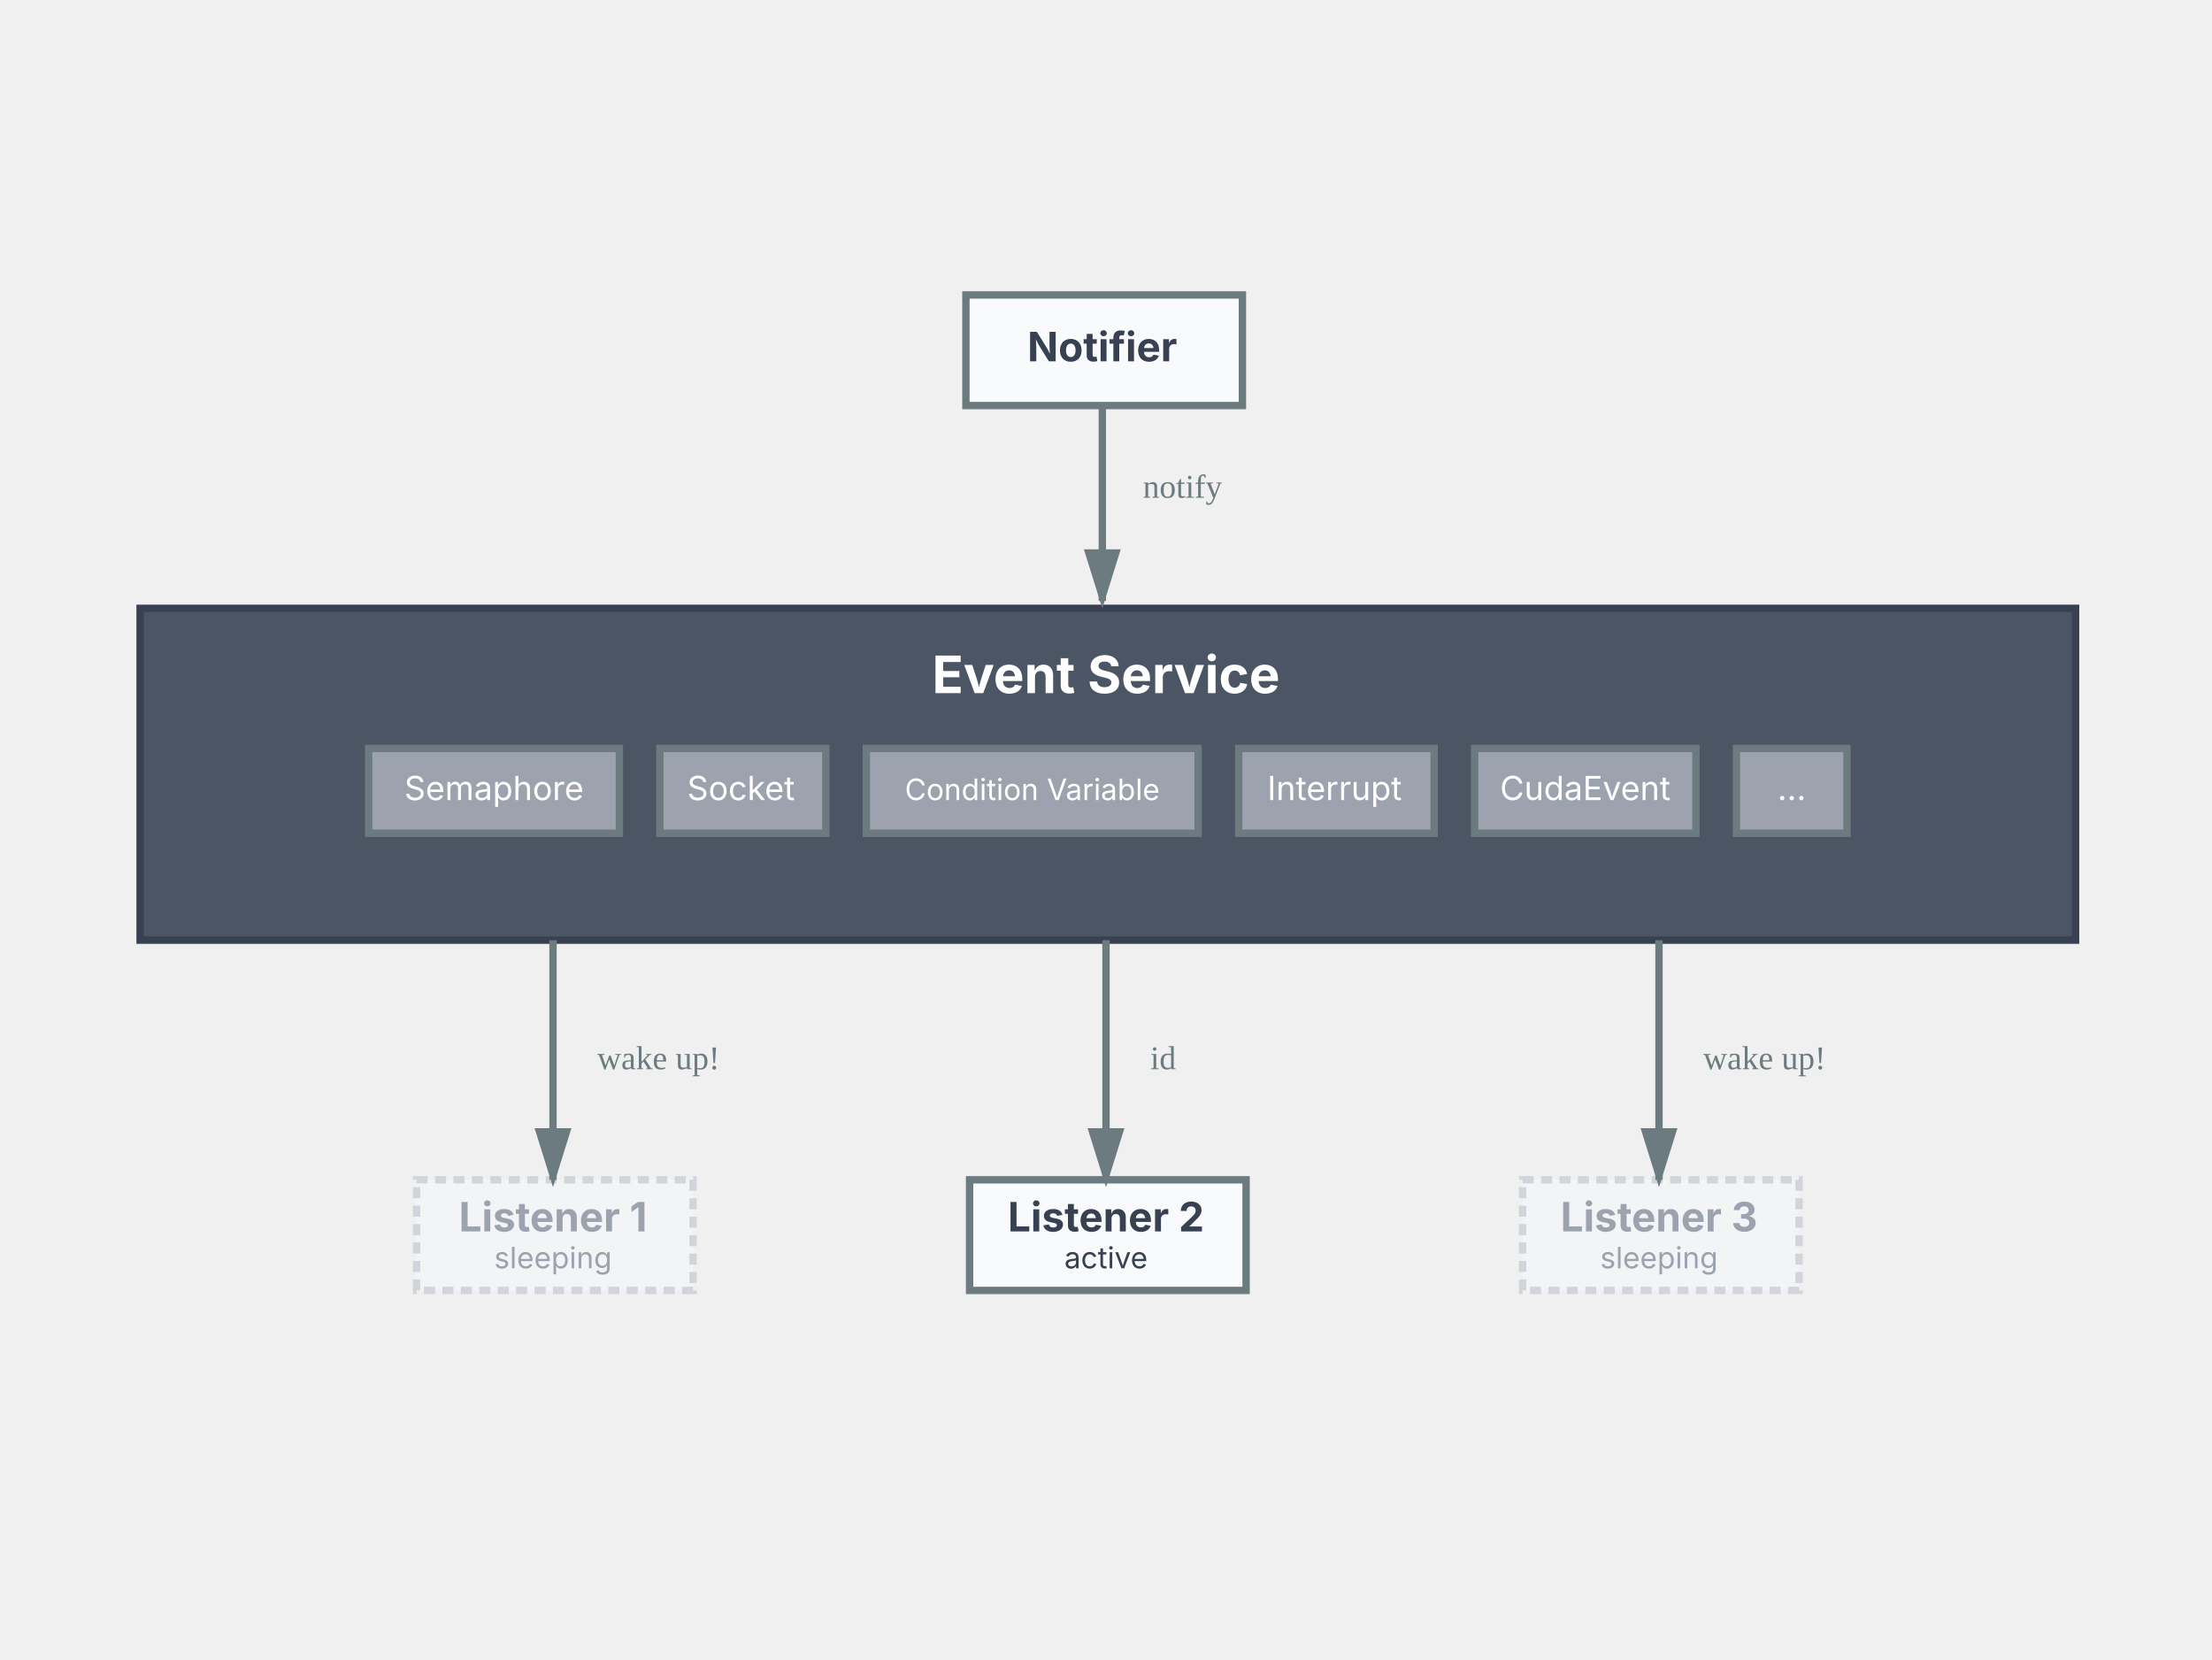
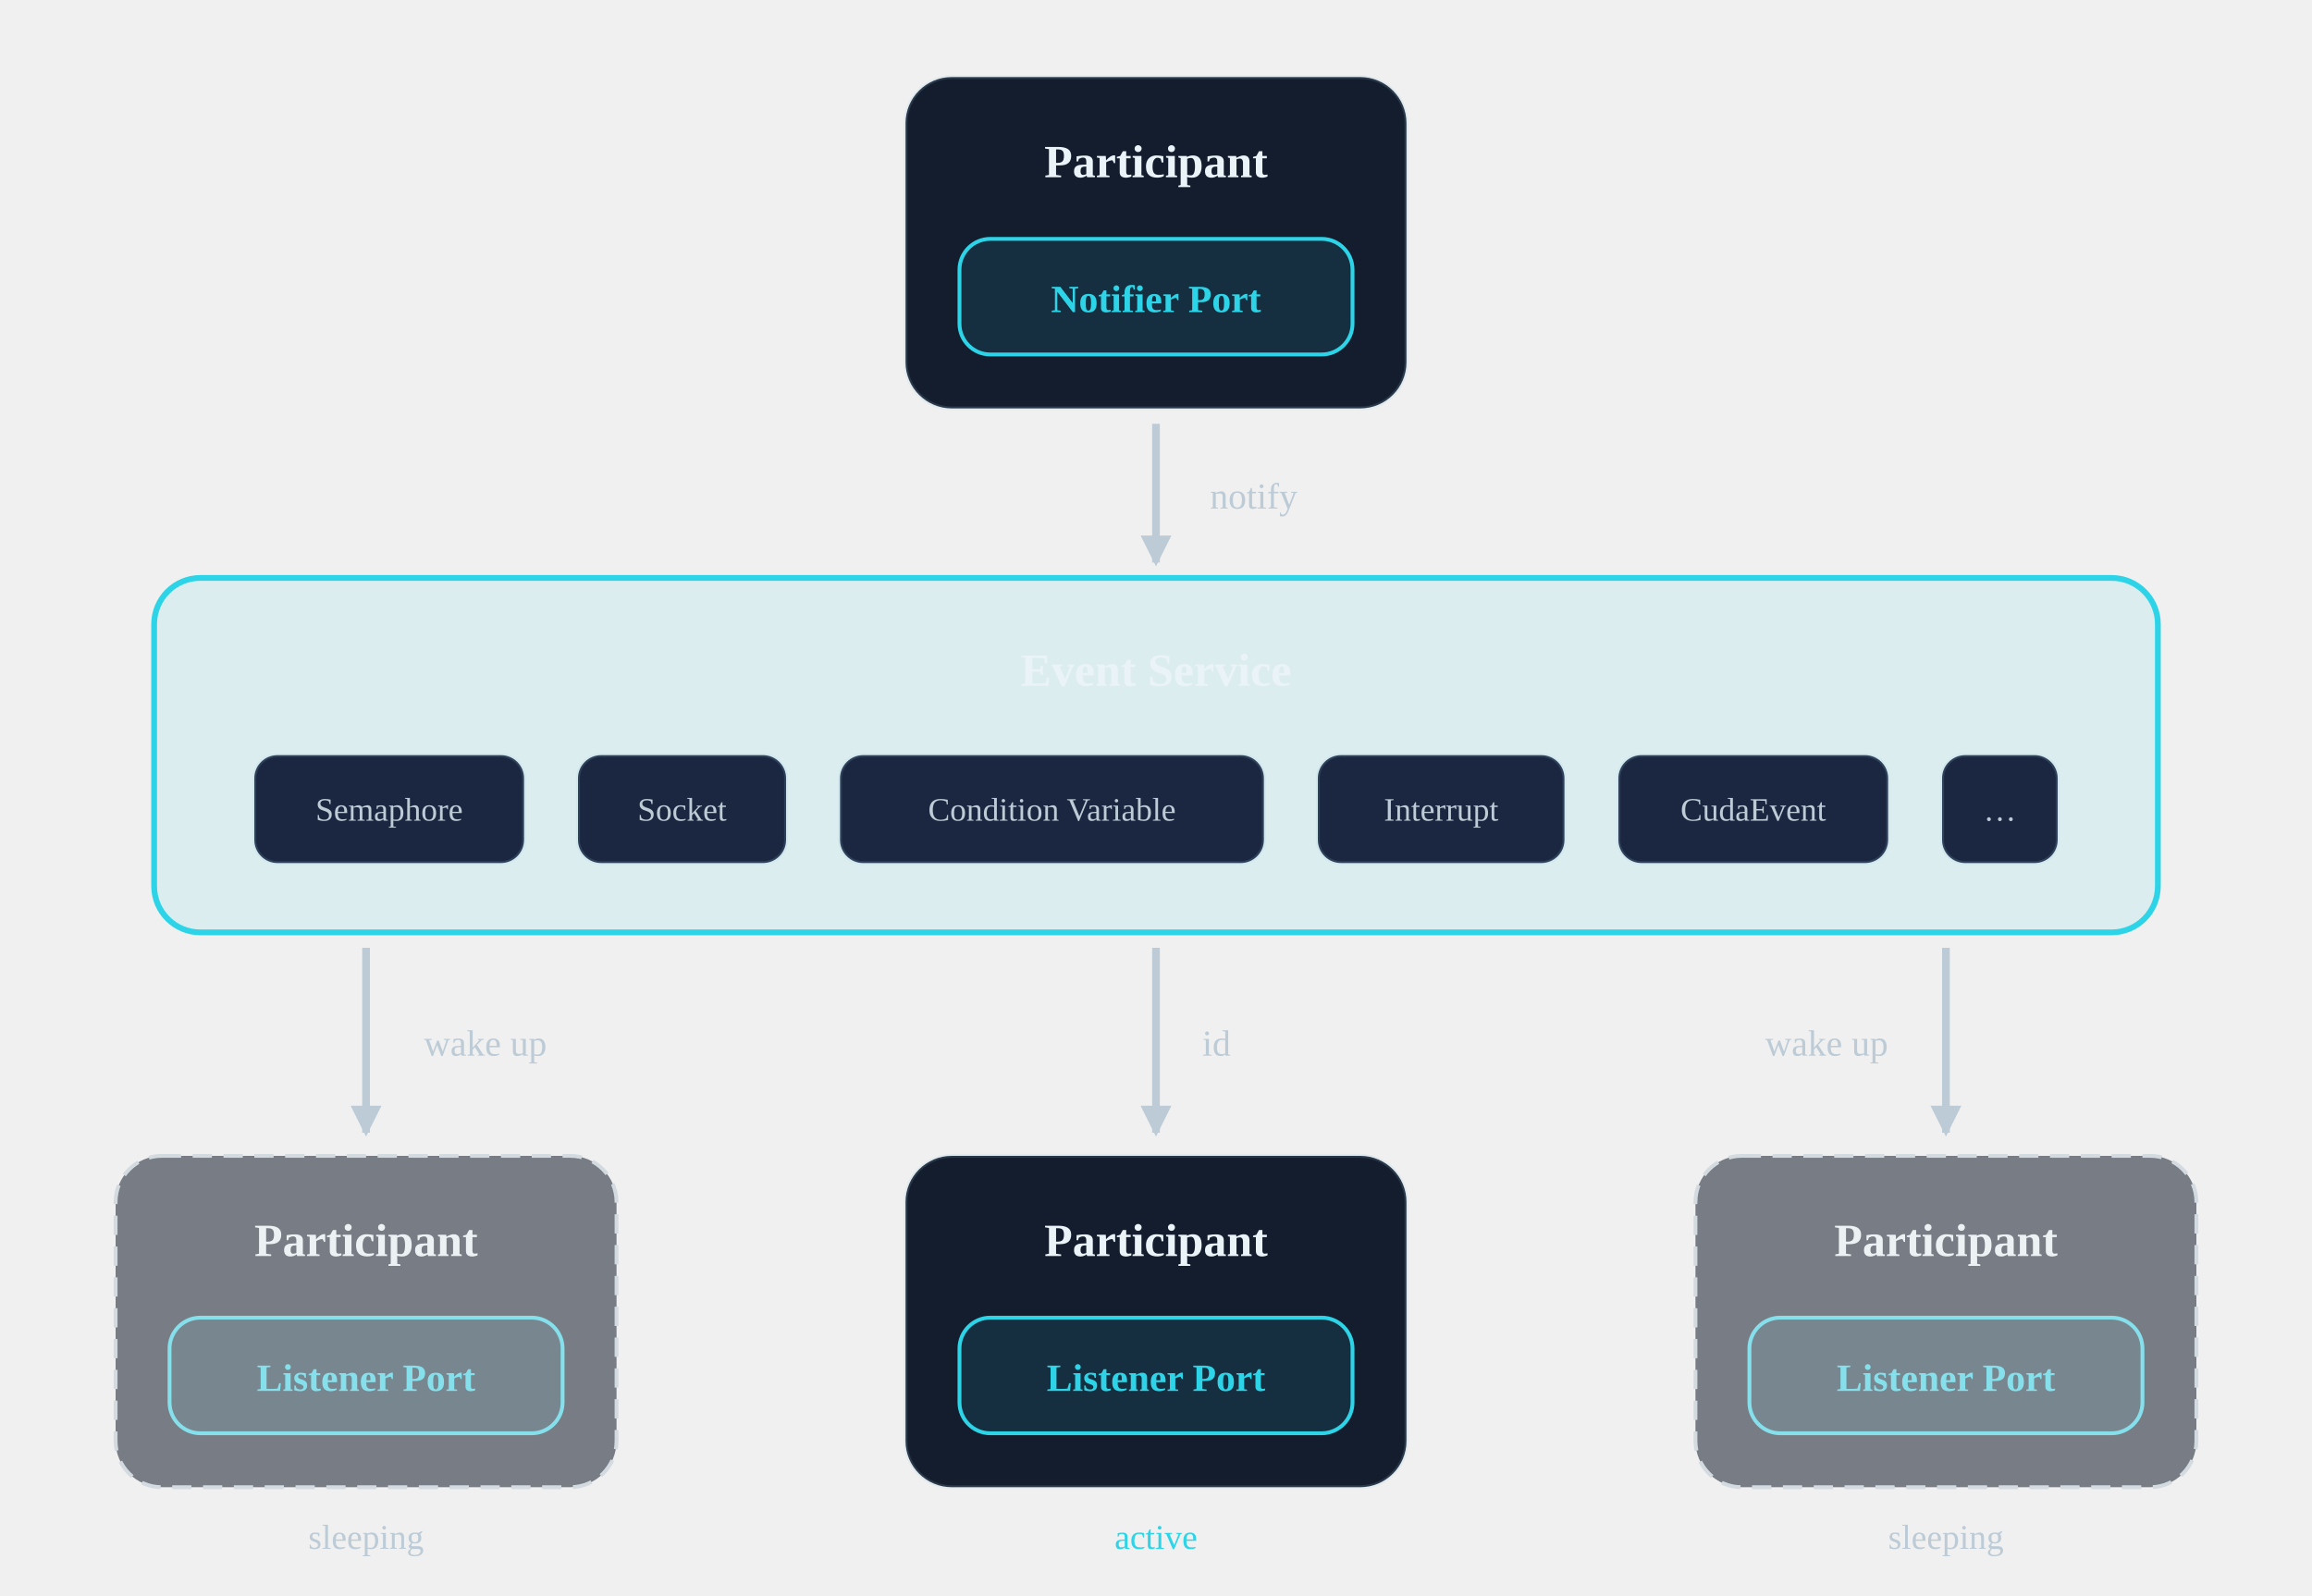
- <svg xmlns="http://www.w3.org/2000/svg" viewBox="0 0 600 450">
+ <svg xmlns="http://www.w3.org/2000/svg" viewBox="0 0 600 414" role="img" aria-label="Events over native sleep and wake-up mechanisms">
+   <style>
+     .ev-box     { fill: var(--ix-surface, #141d2d); stroke: var(--ix-line, rgba(150,200,230,0.16)); stroke-width: 1; }
+     .ev-box-s   { fill: var(--ix-surface, #141d2d); stroke: var(--ix-muted, #bccbd6); stroke-width: 1; stroke-dasharray: 5 3; }
+     .ev-port    { fill: rgba(45,212,232,0.10); stroke: var(--ix-ice, #2dd4e8); stroke-width: 1; }
+     .ev-title   { font-family: var(--font-stack, sans-serif); font-weight: 600; font-size: 12px; fill: var(--ix-text, #eaf3f7); }
+     .ev-port-t  { font-family: var(--font-stack--monospace, monospace); font-weight: 600; font-size: 10px; fill: var(--ix-ice, #2dd4e8); }
+     .ev-region  { fill: rgba(45,212,232,0.10); stroke: var(--ix-ice, #2dd4e8); stroke-width: 1.5; }
+     .ev-chip    { fill: var(--ix-surface-2, #1b2740); stroke: var(--ix-line, rgba(150,200,230,0.16)); stroke-width: 1; }
+     .ev-region-t{ font-family: var(--font-stack, sans-serif); font-weight: 600; font-size: 12px; fill: var(--ix-text, #eaf3f7); }
+     .ev-chip-t  { font-family: var(--font-stack--monospace, monospace); font-size: 8.5px; fill: var(--ix-muted, #bccbd6); }
+     .ev-state   { font-family: var(--font-stack, sans-serif); font-size: 9px; fill: var(--ix-muted, #bccbd6); }
+     .ev-state-a { font-family: var(--font-stack, sans-serif); font-size: 9px; fill: var(--ix-ice, #2dd4e8); }
+     .ev-label   { font-family: var(--font-stack, sans-serif); font-size: 9.5px; fill: var(--ix-muted, #bccbd6); }
+     .ev-flow    { stroke: var(--ix-muted, #bccbd6); stroke-width: 2; fill: none; }
+   </style>
  <defs>
-     <style>
-       .custom-fonts {
-         font-family: Inter, -apple-system, BlinkMacSystemFont, 'Segoe UI', Roboto, sans-serif;
-       }
-     </style>
-     <marker id="arrowhead" markerWidth="8" markerHeight="5" refX="7" refY="2.5" orient="auto">
-       <polygon points="0 0, 8 2.5, 0 5" fill="#6c7b7f" />
+     <marker id="evm-arrow" markerWidth="10" markerHeight="10" refX="8" refY="5" orient="auto" markerUnits="userSpaceOnUse" overflow="visible">
+       <path d="M1,1 L9,5 L1,9 Z" fill="var(--ix-muted, #bccbd6)" />
    </marker>
  </defs>
-   <rect width="600" height="450" fill="transparent" />
-   <rect x="38" y="165" width="525" height="90" fill="#4b5563" stroke="#374151" stroke-width="2" />
-   <text x="300" y="188" text-anchor="middle" class="custom-fonts" font-size="14" font-weight="bold" fill="white">Event Service</text>
-   <rect x="100" y="203" width="68" height="23" fill="#9ca3af" stroke="#6c7b7f" stroke-width="2" />
-   <text x="134" y="217" text-anchor="middle" class="custom-fonts" font-size="9" fill="white">Semaphore</text>
-   <rect x="179" y="203" width="45" height="23" fill="#9ca3af" stroke="#6c7b7f" stroke-width="2" />
-   <text x="201" y="217" text-anchor="middle" class="custom-fonts" font-size="9" fill="white">Socket</text>
-   <rect x="235" y="203" width="90" height="23" fill="#9ca3af" stroke="#6c7b7f" stroke-width="2" />
-   <text x="280" y="217" text-anchor="middle" class="custom-fonts" font-size="8" fill="white">Condition Variable</text>
-   <rect x="336" y="203" width="53" height="23" fill="#9ca3af" stroke="#6c7b7f" stroke-width="2" />
-   <text x="362" y="217" text-anchor="middle" class="custom-fonts" font-size="9" fill="white">Interrupt</text>
-   <rect x="400" y="203" width="60" height="23" fill="#9ca3af" stroke="#6c7b7f" stroke-width="2" />
-   <text x="430" y="217" text-anchor="middle" class="custom-fonts" font-size="9" fill="white">CudaEvent</text>
-   <rect x="471" y="203" width="30" height="23" fill="#9ca3af" stroke="#6c7b7f" stroke-width="2" />
-   <text x="486" y="217" text-anchor="middle" class="custom-fonts" font-size="9" fill="white">...</text>
-   <rect x="262" y="80" width="75" height="30" fill="#f9fafb" stroke="#6c7b7f" stroke-width="2" />
-   <text x="299" y="98" text-anchor="middle" class="custom-fonts" font-size="11" font-weight="bold" fill="#374151">Notifier</text>
-   <rect x="113" y="320" width="75" height="30" fill="#f3f4f6" stroke="#d1d5db" stroke-width="2" stroke-dasharray="3,2" />
-   <text x="150" y="334" text-anchor="middle" class="custom-fonts" font-size="11" font-weight="bold" fill="#9ca3af">Listener 1</text>
-   <text x="150" y="344" text-anchor="middle" class="custom-fonts" font-size="8" fill="#9ca3af">sleeping</text>
-   <rect x="263" y="320" width="75" height="30" fill="#f9fafb" stroke="#6c7b7f" stroke-width="2" />
-   <text x="300" y="334" text-anchor="middle" class="custom-fonts" font-size="11" font-weight="bold" fill="#374151">Listener 2</text>
-   <text x="300" y="344" text-anchor="middle" class="custom-fonts" font-size="8" fill="#374151">active</text>
-   <rect x="413" y="320" width="75" height="30" fill="#f3f4f6" stroke="#d1d5db" stroke-width="2" stroke-dasharray="3,2" />
-   <text x="450" y="334" text-anchor="middle" class="custom-fonts" font-size="11" font-weight="bold" fill="#9ca3af">Listener 3</text>
-   <text x="450" y="344" text-anchor="middle" class="custom-fonts" font-size="8" fill="#9ca3af">sleeping</text>
-   <line x1="299" y1="110" x2="299" y2="163" stroke="#6c7b7f" stroke-width="2" marker-end="url(#arrowhead)" />
-   <text x="310" y="135" font-size="9" fill="#6c7b7f">notify</text>
-   <line x1="150" y1="255" x2="150" y2="320" stroke="#6c7b7f" stroke-width="2" marker-end="url(#arrowhead)" />
-   <text x="162" y="290" font-size="9" fill="#6c7b7f">wake up!</text>
-   <line x1="300" y1="255" x2="300" y2="320" stroke="#6c7b7f" stroke-width="2" marker-end="url(#arrowhead)" />
-   <text x="312" y="290" font-size="9" fill="#6c7b7f">id</text>
-   <line x1="450" y1="255" x2="450" y2="320" stroke="#6c7b7f" stroke-width="2" marker-end="url(#arrowhead)" />
-   <text x="462" y="290" font-size="9" fill="#6c7b7f">wake up!</text>
+   <rect class="ev-box" x="235" y="20" width="130" height="86" rx="12" />
+   <text class="ev-title" x="300" y="46" text-anchor="middle">Participant</text>
+   <rect class="ev-port" x="249" y="62" width="102" height="30" rx="8" />
+   <text class="ev-port-t" x="300" y="81" text-anchor="middle">Notifier Port</text>
+   <line class="ev-flow" x1="300" y1="110" x2="300" y2="146" marker-end="url(#evm-arrow)" />
+   <text class="ev-label" x="314" y="132">notify</text>
+   <rect class="ev-region" x="40" y="150" width="520" height="92" rx="12" />
+   <text class="ev-region-t" x="300" y="178" text-anchor="middle">Event Service</text>
+   <rect class="ev-chip" x="66" y="196" width="70" height="28" rx="6" />
+   <text class="ev-chip-t" x="101" y="213" text-anchor="middle">Semaphore</text>
+   <rect class="ev-chip" x="150" y="196" width="54" height="28" rx="6" />
+   <text class="ev-chip-t" x="177" y="213" text-anchor="middle">Socket</text>
+   <rect class="ev-chip" x="218" y="196" width="110" height="28" rx="6" />
+   <text class="ev-chip-t" x="273" y="213" text-anchor="middle">Condition Variable</text>
+   <rect class="ev-chip" x="342" y="196" width="64" height="28" rx="6" />
+   <text class="ev-chip-t" x="374" y="213" text-anchor="middle">Interrupt</text>
+   <rect class="ev-chip" x="420" y="196" width="70" height="28" rx="6" />
+   <text class="ev-chip-t" x="455" y="213" text-anchor="middle">CudaEvent</text>
+   <rect class="ev-chip" x="504" y="196" width="30" height="28" rx="6" />
+   <text class="ev-chip-t" x="519" y="213" text-anchor="middle">…</text>
+   <line class="ev-flow" x1="95" y1="246" x2="95" y2="294" marker-end="url(#evm-arrow)" />
+   <text class="ev-label" x="110" y="274" text-anchor="start">wake up</text>
+   <line class="ev-flow" x1="300" y1="246" x2="300" y2="294" marker-end="url(#evm-arrow)" />
+   <text class="ev-label" x="312" y="274" text-anchor="start">id</text>
+   <line class="ev-flow" x1="505" y1="246" x2="505" y2="294" marker-end="url(#evm-arrow)" />
+   <text class="ev-label" x="490" y="274" text-anchor="end">wake up</text>
+   <g opacity="0.55">
+     <rect class="ev-box-s" x="30" y="300" width="130" height="86" rx="12" />
+     <text class="ev-title" x="95" y="326" text-anchor="middle">Participant</text>
+     <rect class="ev-port" x="44" y="342" width="102" height="30" rx="8" />
+     <text class="ev-port-t" x="95" y="361" text-anchor="middle">Listener Port</text>
+   </g>
+   <text class="ev-state" x="95" y="402" text-anchor="middle">sleeping</text>
+   <rect class="ev-box" x="235" y="300" width="130" height="86" rx="12" />
+   <text class="ev-title" x="300" y="326" text-anchor="middle">Participant</text>
+   <rect class="ev-port" x="249" y="342" width="102" height="30" rx="8" />
+   <text class="ev-port-t" x="300" y="361" text-anchor="middle">Listener Port</text>
+   <text class="ev-state-a" x="300" y="402" text-anchor="middle">active</text>
+   <g opacity="0.55">
+     <rect class="ev-box-s" x="440" y="300" width="130" height="86" rx="12" />
+     <text class="ev-title" x="505" y="326" text-anchor="middle">Participant</text>
+     <rect class="ev-port" x="454" y="342" width="102" height="30" rx="8" />
+     <text class="ev-port-t" x="505" y="361" text-anchor="middle">Listener Port</text>
+   </g>
+   <text class="ev-state" x="505" y="402" text-anchor="middle">sleeping</text>
</svg>
